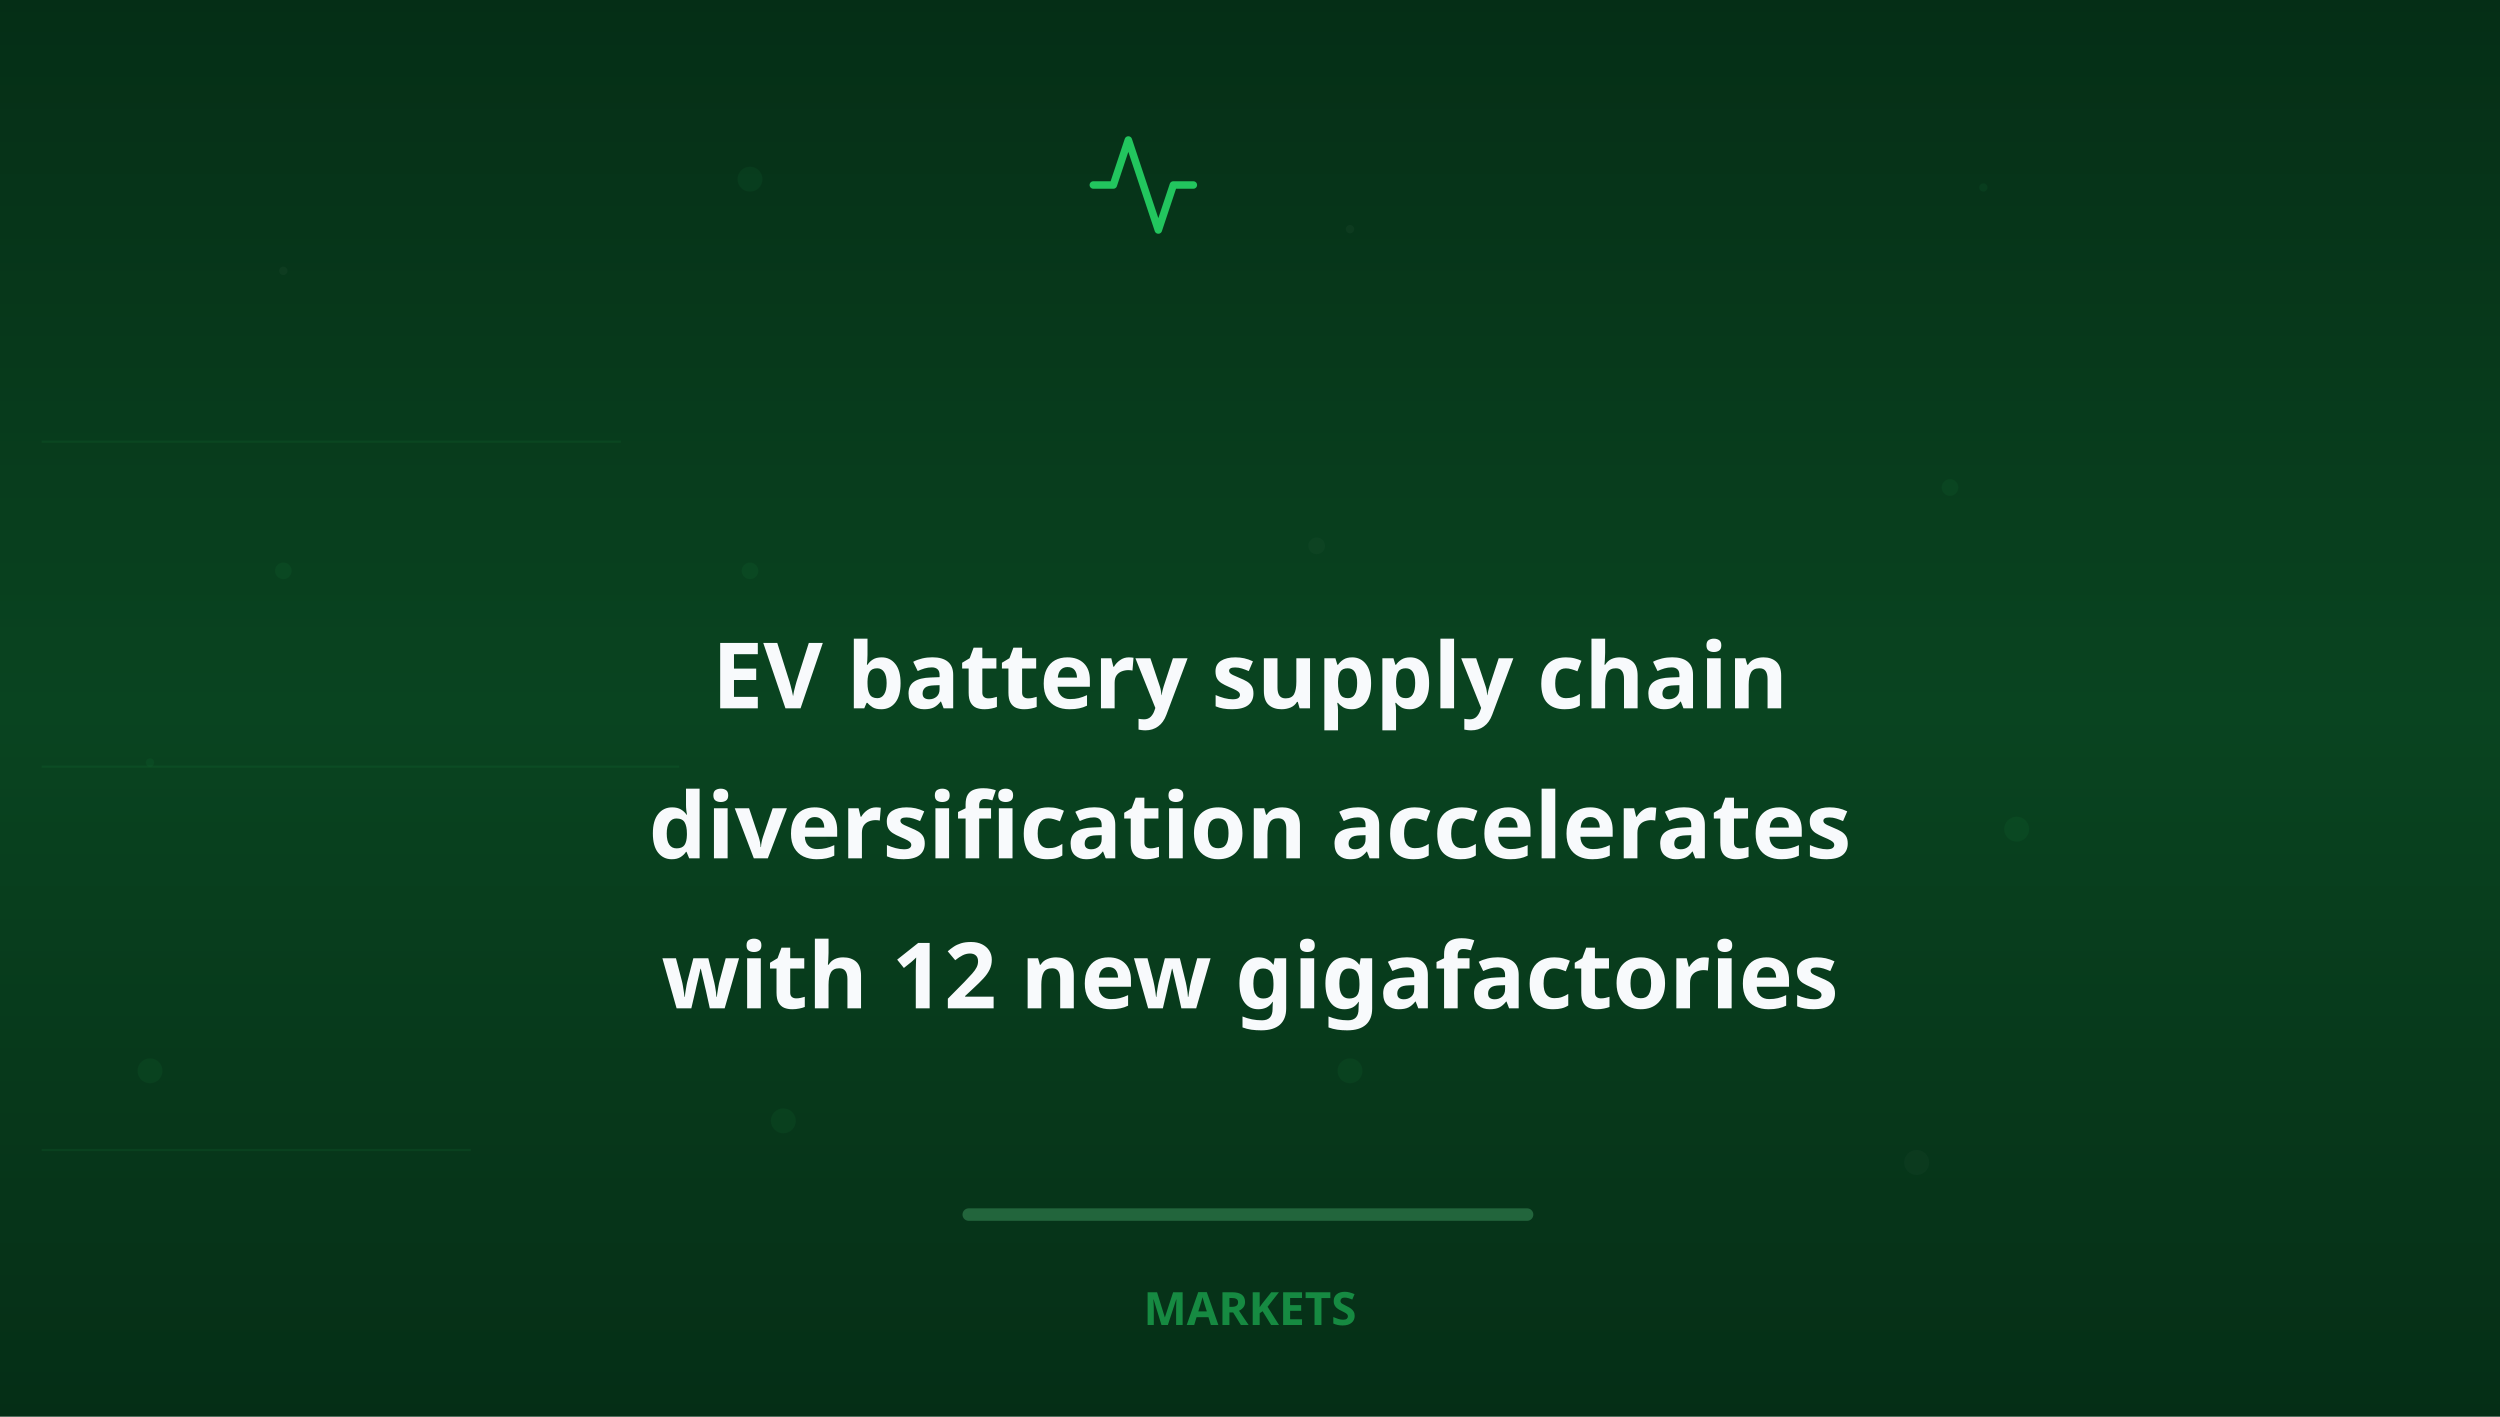
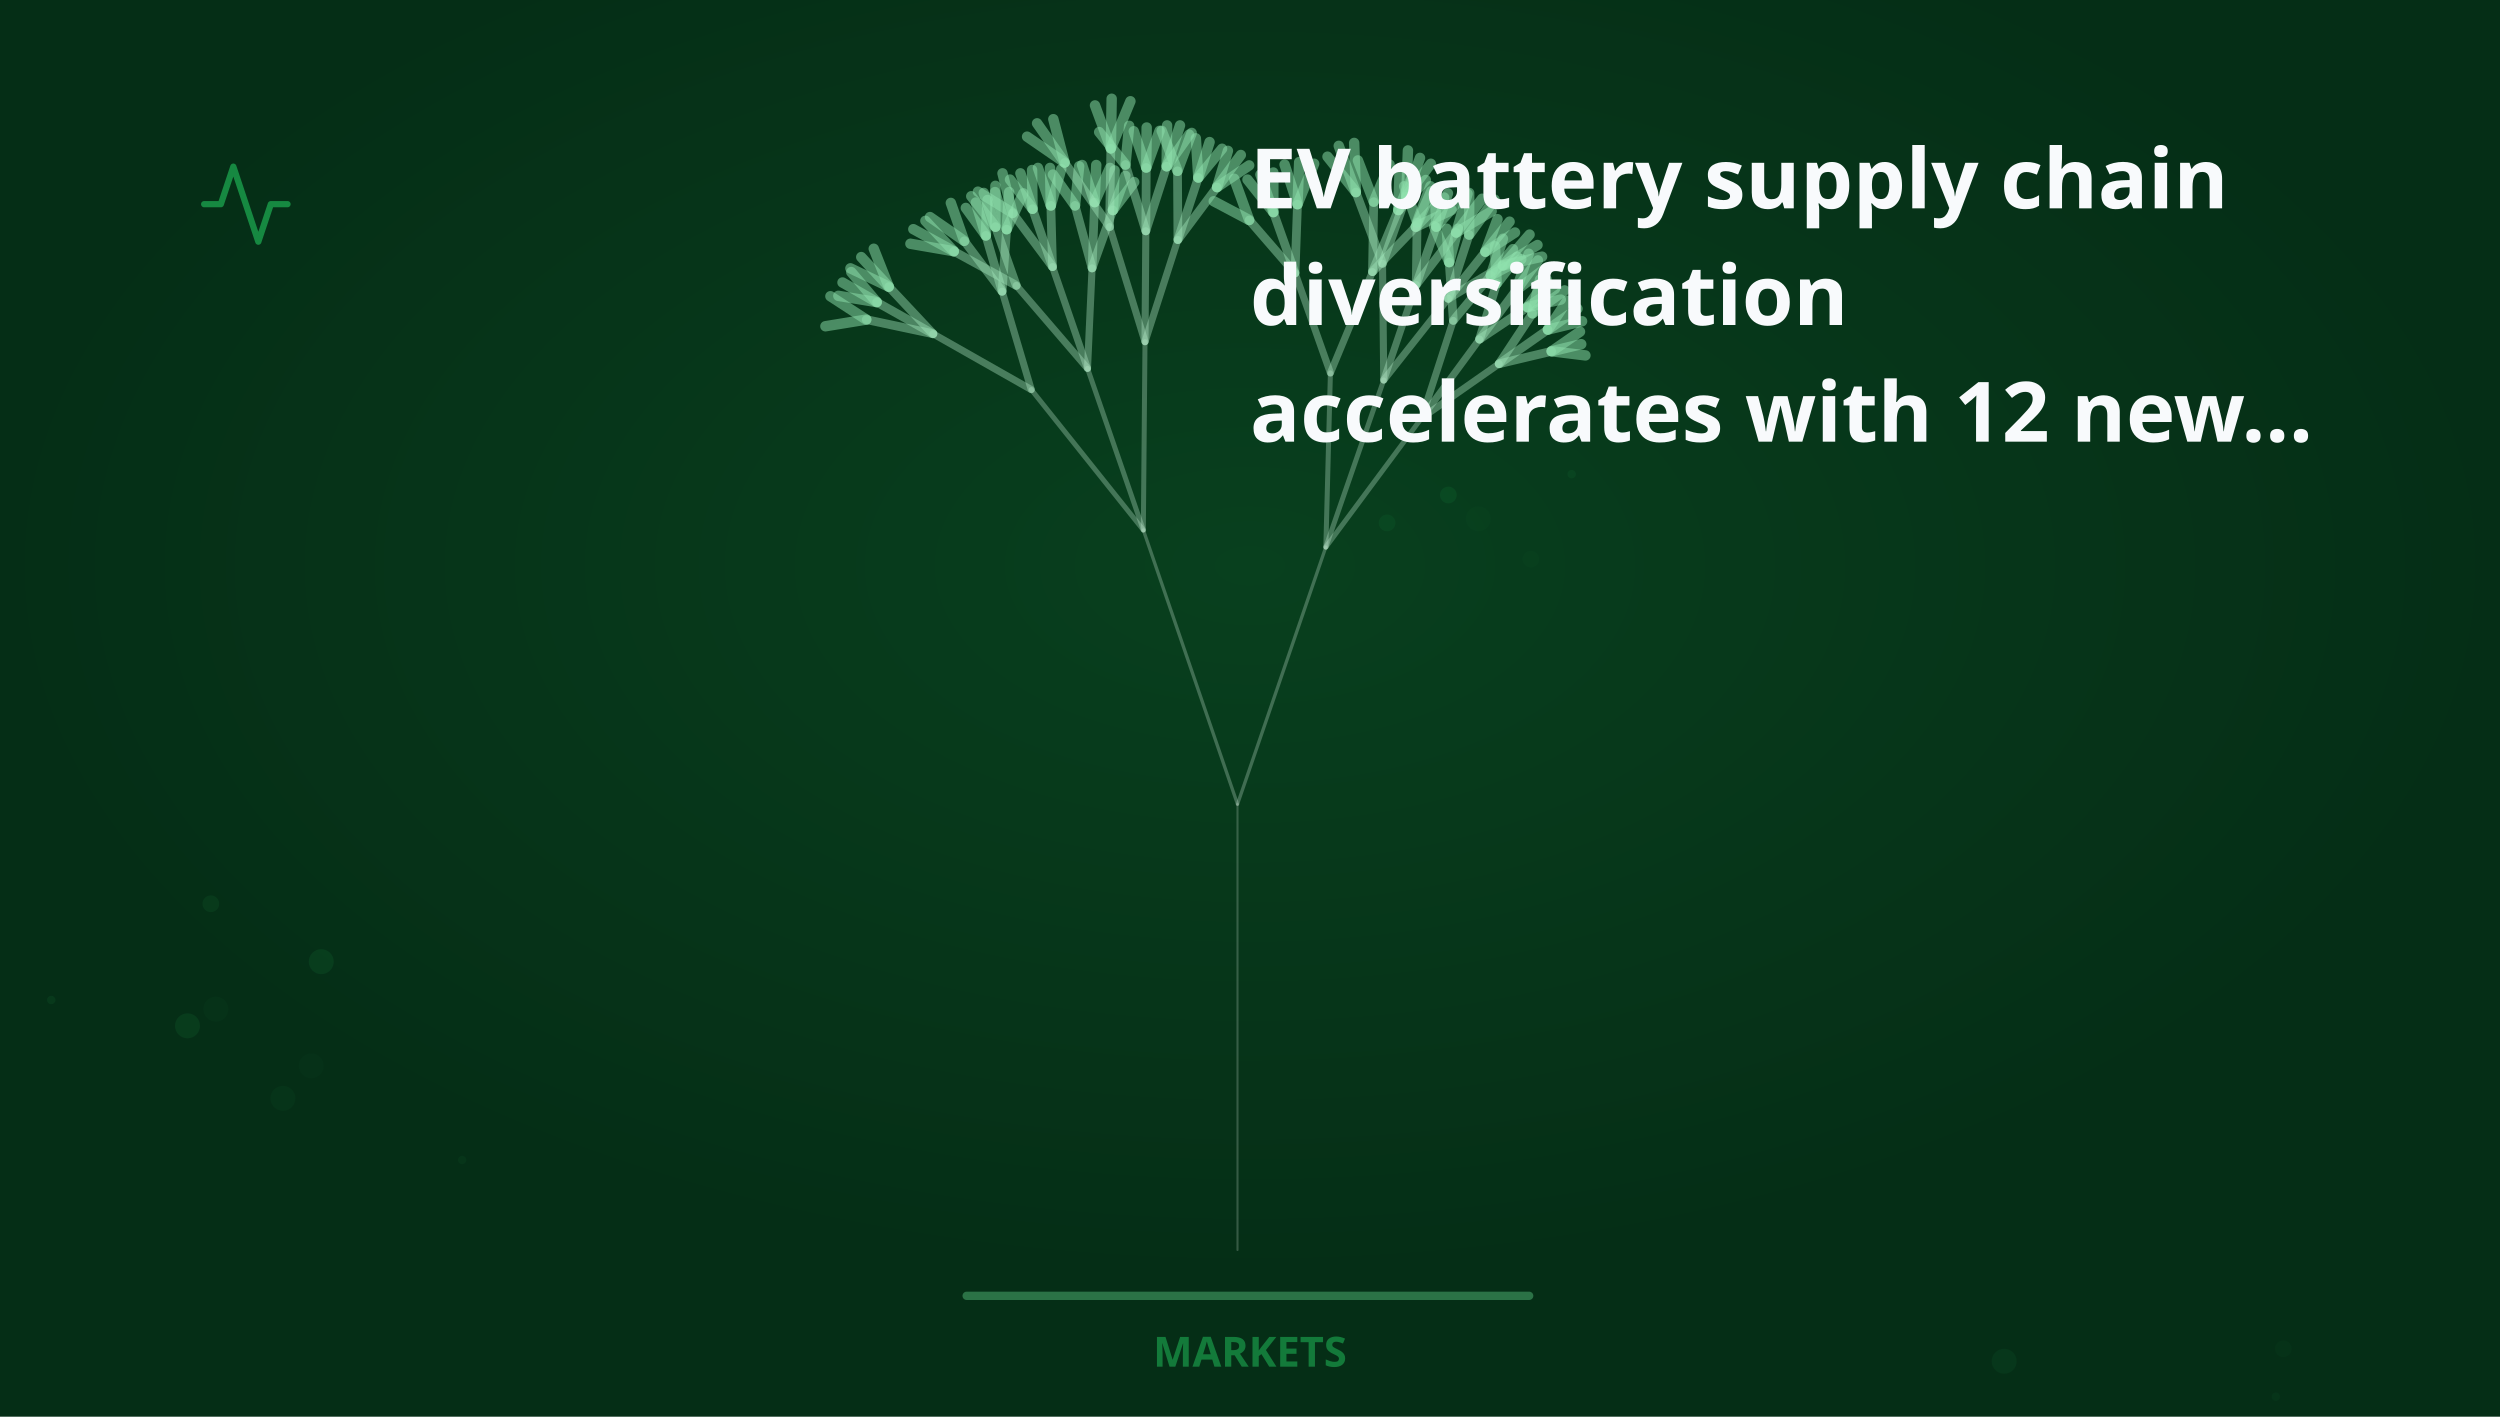
<svg xmlns="http://www.w3.org/2000/svg" width="600" height="340" viewBox="0 0 600 340">
  <defs>
-     <linearGradient id="bg-blog/202" x1="0" y1="0" x2="0" y2="1">
-       <stop offset="0" stop-color="#052e16" />
-       <stop offset="0.5" stop-color="#094420" />
+     <radialGradient id="bg-blog/202" cx="50%" cy="40%">
+       <stop offset="0" stop-color="#08401e" />
      <stop offset="1" stop-color="#052e16" />
-     </linearGradient>
+     </radialGradient>
  </defs>
  <rect width="600" height="340" fill="url(#bg-blog/202)" />
-   <circle cx="68" cy="65" r="1" fill="#ffffff" opacity="0.03" />
-   <circle cx="180" cy="43" r="3" fill="#22c55e" opacity="0.06" />
-   <circle cx="324" cy="55" r="1" fill="#ffffff" opacity="0.03" />
-   <circle cx="476" cy="45" r="1" fill="#22c55e" opacity="0.06" />
-   <circle cx="68" cy="137" r="2" fill="#22c55e" opacity="0.06" />
-   <circle cx="180" cy="137" r="2" fill="#22c55e" opacity="0.06" />
-   <circle cx="316" cy="131" r="2" fill="#ffffff" opacity="0.02" />
-   <circle cx="468" cy="117" r="2" fill="#22c55e" opacity="0.06" />
-   <circle cx="36" cy="183" r="1" fill="#22c55e" opacity="0.06" />
-   <circle cx="196" cy="203" r="3" fill="#ffffff" opacity="0.02" />
-   <circle cx="340" cy="205" r="1" fill="#ffffff" opacity="0.02" />
-   <circle cx="484" cy="199" r="3" fill="#22c55e" opacity="0.06" />
-   <circle cx="36" cy="257" r="3" fill="#22c55e" opacity="0.06" />
-   <circle cx="188" cy="269" r="3" fill="#22c55e" opacity="0.06" />
-   <circle cx="324" cy="257" r="3" fill="#22c55e" opacity="0.06" />
-   <circle cx="460" cy="279" r="3" fill="#ffffff" opacity="0.02" />
-   <line x1="10" y1="106" x2="149" y2="106" stroke="#22c55e" stroke-width="0.5" opacity="0.08" />
-   <line x1="10" y1="184" x2="163" y2="184" stroke="#22c55e" stroke-width="0.5" opacity="0.08" />
-   <line x1="10" y1="276" x2="113" y2="276" stroke="#22c55e" stroke-width="0.5" opacity="0.08" />
-   <g transform="translate(260, 30) scale(1.2)" stroke="#22c55e" fill="none" stroke-linecap="round" stroke-linejoin="round" stroke-width="1.5">
+   <circle cx="347.6" cy="118.8" r="2" fill="#22c55e" opacity="0.09" />
+   <circle cx="74.7" cy="255.8" r="3" fill="#22c55e" opacity="0.02" />
+   <circle cx="555.4" cy="358.9" r="2" fill="#22c55e" opacity="0.07" />
+   <circle cx="50.6" cy="216.9" r="2" fill="#22c55e" opacity="0.08" />
+   <circle cx="110.9" cy="278.4" r="1" fill="#22c55e" opacity="0.05" />
+   <circle cx="538.4" cy="385.9" r="1" fill="#22c55e" opacity="0.06" />
+   <circle cx="51.8" cy="242.2" r="3" fill="#22c55e" opacity="0.03" />
+   <circle cx="67.9" cy="263.6" r="3" fill="#22c55e" opacity="0.04" />
+   <circle cx="77.1" cy="230.8" r="3" fill="#22c55e" opacity="0.09" />
+   <circle cx="354.8" cy="124.5" r="3" fill="#22c55e" opacity="0.02" />
+   <circle cx="332.9" cy="125.5" r="2" fill="#22c55e" opacity="0.07" />
+   <circle cx="597.3" cy="346.9" r="2" fill="#22c55e" opacity="0.08" />
+   <circle cx="587.3" cy="350.4" r="2" fill="#22c55e" opacity="0.05" />
+   <circle cx="481.0" cy="326.7" r="3" fill="#22c55e" opacity="0.06" />
+   <circle cx="548.0" cy="323.7" r="2" fill="#22c55e" opacity="0.03" />
+   <circle cx="546.2" cy="335.2" r="1" fill="#22c55e" opacity="0.04" />
+   <circle cx="45.0" cy="246.2" r="3" fill="#22c55e" opacity="0.09" />
+   <circle cx="367.4" cy="134.2" r="2" fill="#22c55e" opacity="0.02" />
+   <circle cx="377.2" cy="113.8" r="1" fill="#22c55e" opacity="0.07" />
+   <circle cx="12.3" cy="240.0" r="1" fill="#22c55e" opacity="0.08" />
+   <line x1="297.0" y1="300.0" x2="297.0" y2="193.0" stroke="#ecfaf1" stroke-width="0.5" opacity="0.21" stroke-linecap="round" />
+   <line x1="297.0" y1="193.0" x2="274.4" y2="127.2" stroke="#daf5e4" stroke-width="0.8" opacity="0.27" stroke-linecap="round" />
+   <line x1="274.4" y1="127.2" x2="247.5" y2="93.5" stroke="#c7f0d6" stroke-width="1.2" opacity="0.32" stroke-linecap="round" />
+   <line x1="247.5" y1="93.5" x2="223.9" y2="80.1" stroke="#b5ebc9" stroke-width="1.7" opacity="0.38" stroke-linecap="round" />
+   <line x1="223.9" y1="80.1" x2="207.9" y2="76.7" stroke="#a2e6bb" stroke-width="2.1" opacity="0.44" stroke-linecap="round" />
+   <line x1="207.9" y1="76.7" x2="198.1" y2="78.3" stroke="#90e2ae" stroke-width="2.5" opacity="0.50" stroke-linecap="round" />
+   <line x1="207.9" y1="76.7" x2="199.3" y2="71.1" stroke="#90e2ae" stroke-width="2.5" opacity="0.50" stroke-linecap="round" />
+   <line x1="223.9" y1="80.1" x2="210.4" y2="72.5" stroke="#a2e6bb" stroke-width="2.1" opacity="0.44" stroke-linecap="round" />
+   <line x1="210.4" y1="72.5" x2="201.2" y2="71.0" stroke="#90e2ae" stroke-width="2.5" opacity="0.50" stroke-linecap="round" />
+   <line x1="210.4" y1="72.5" x2="202.2" y2="67.8" stroke="#90e2ae" stroke-width="2.5" opacity="0.50" stroke-linecap="round" />
+   <line x1="210.4" y1="72.5" x2="204.3" y2="65.3" stroke="#90e2ae" stroke-width="2.5" opacity="0.50" stroke-linecap="round" />
+   <line x1="223.9" y1="80.1" x2="213.3" y2="68.8" stroke="#a2e6bb" stroke-width="2.1" opacity="0.44" stroke-linecap="round" />
+   <line x1="213.3" y1="68.8" x2="204.1" y2="64.4" stroke="#90e2ae" stroke-width="2.5" opacity="0.50" stroke-linecap="round" />
+   <line x1="213.3" y1="68.8" x2="206.7" y2="61.7" stroke="#90e2ae" stroke-width="2.5" opacity="0.50" stroke-linecap="round" />
+   <line x1="213.3" y1="68.8" x2="209.7" y2="59.7" stroke="#90e2ae" stroke-width="2.5" opacity="0.50" stroke-linecap="round" />
+   <line x1="247.5" y1="93.5" x2="240.5" y2="69.9" stroke="#b5ebc9" stroke-width="1.7" opacity="0.38" stroke-linecap="round" />
+   <line x1="240.5" y1="69.9" x2="231.4" y2="57.8" stroke="#a2e6bb" stroke-width="2.1" opacity="0.44" stroke-linecap="round" />
+   <line x1="231.4" y1="57.8" x2="223.2" y2="52.1" stroke="#90e2ae" stroke-width="2.5" opacity="0.50" stroke-linecap="round" />
+   <line x1="231.4" y1="57.8" x2="228.2" y2="48.7" stroke="#90e2ae" stroke-width="2.5" opacity="0.50" stroke-linecap="round" />
+   <line x1="240.5" y1="69.9" x2="236.6" y2="56.5" stroke="#a2e6bb" stroke-width="2.1" opacity="0.44" stroke-linecap="round" />
+   <line x1="236.6" y1="56.5" x2="231.8" y2="49.9" stroke="#90e2ae" stroke-width="2.5" opacity="0.50" stroke-linecap="round" />
+   <line x1="236.6" y1="56.5" x2="234.2" y2="48.6" stroke="#90e2ae" stroke-width="2.5" opacity="0.50" stroke-linecap="round" />
+   <line x1="236.6" y1="56.5" x2="237.0" y2="48.0" stroke="#90e2ae" stroke-width="2.5" opacity="0.50" stroke-linecap="round" />
+   <line x1="240.5" y1="69.9" x2="241.6" y2="55.0" stroke="#a2e6bb" stroke-width="2.1" opacity="0.44" stroke-linecap="round" />
+   <line x1="241.6" y1="55.0" x2="238.8" y2="46.1" stroke="#90e2ae" stroke-width="2.5" opacity="0.50" stroke-linecap="round" />
+   <line x1="241.6" y1="55.0" x2="242.2" y2="46.1" stroke="#90e2ae" stroke-width="2.5" opacity="0.50" stroke-linecap="round" />
+   <line x1="241.6" y1="55.0" x2="245.6" y2="46.4" stroke="#90e2ae" stroke-width="2.5" opacity="0.50" stroke-linecap="round" />
+   <line x1="274.4" y1="127.2" x2="261.0" y2="88.4" stroke="#c7f0d6" stroke-width="1.2" opacity="0.32" stroke-linecap="round" />
+   <line x1="261.0" y1="88.4" x2="243.9" y2="68.5" stroke="#b5ebc9" stroke-width="1.7" opacity="0.38" stroke-linecap="round" />
+   <line x1="243.9" y1="68.5" x2="228.9" y2="60.3" stroke="#a2e6bb" stroke-width="2.1" opacity="0.44" stroke-linecap="round" />
+   <line x1="228.9" y1="60.3" x2="218.5" y2="58.5" stroke="#90e2ae" stroke-width="2.5" opacity="0.50" stroke-linecap="round" />
+   <line x1="228.9" y1="60.3" x2="219.2" y2="55.0" stroke="#90e2ae" stroke-width="2.5" opacity="0.50" stroke-linecap="round" />
+   <line x1="228.9" y1="60.3" x2="222.1" y2="53.0" stroke="#90e2ae" stroke-width="2.5" opacity="0.50" stroke-linecap="round" />
+   <line x1="243.9" y1="68.5" x2="238.9" y2="54.4" stroke="#a2e6bb" stroke-width="2.1" opacity="0.44" stroke-linecap="round" />
+   <line x1="238.9" y1="54.4" x2="233.1" y2="47.1" stroke="#90e2ae" stroke-width="2.5" opacity="0.50" stroke-linecap="round" />
+   <line x1="238.9" y1="54.4" x2="236.1" y2="46.3" stroke="#90e2ae" stroke-width="2.5" opacity="0.50" stroke-linecap="round" />
+   <line x1="238.9" y1="54.4" x2="238.9" y2="44.6" stroke="#90e2ae" stroke-width="2.5" opacity="0.50" stroke-linecap="round" />
+   <line x1="261.0" y1="88.4" x2="252.6" y2="64.0" stroke="#b5ebc9" stroke-width="1.7" opacity="0.38" stroke-linecap="round" />
+   <line x1="252.6" y1="64.0" x2="243.0" y2="51.1" stroke="#a2e6bb" stroke-width="2.1" opacity="0.44" stroke-linecap="round" />
+   <line x1="243.0" y1="51.1" x2="234.7" y2="46.0" stroke="#90e2ae" stroke-width="2.5" opacity="0.50" stroke-linecap="round" />
+   <line x1="243.0" y1="51.1" x2="240.6" y2="41.6" stroke="#90e2ae" stroke-width="2.5" opacity="0.50" stroke-linecap="round" />
+   <line x1="252.6" y1="64.0" x2="247.8" y2="50.1" stroke="#a2e6bb" stroke-width="2.1" opacity="0.44" stroke-linecap="round" />
+   <line x1="247.8" y1="50.1" x2="242.4" y2="43.1" stroke="#90e2ae" stroke-width="2.5" opacity="0.50" stroke-linecap="round" />
+   <line x1="247.8" y1="50.1" x2="244.9" y2="41.6" stroke="#90e2ae" stroke-width="2.5" opacity="0.50" stroke-linecap="round" />
+   <line x1="247.8" y1="50.1" x2="247.7" y2="40.8" stroke="#90e2ae" stroke-width="2.5" opacity="0.50" stroke-linecap="round" />
+   <line x1="252.6" y1="64.0" x2="252.2" y2="49.3" stroke="#a2e6bb" stroke-width="2.1" opacity="0.44" stroke-linecap="round" />
+   <line x1="252.2" y1="49.3" x2="249.1" y2="40.3" stroke="#90e2ae" stroke-width="2.5" opacity="0.50" stroke-linecap="round" />
+   <line x1="252.2" y1="49.3" x2="252.0" y2="40.3" stroke="#90e2ae" stroke-width="2.5" opacity="0.50" stroke-linecap="round" />
+   <line x1="252.2" y1="49.3" x2="254.7" y2="40.6" stroke="#90e2ae" stroke-width="2.5" opacity="0.50" stroke-linecap="round" />
+   <line x1="261.0" y1="88.4" x2="262.1" y2="64.3" stroke="#b5ebc9" stroke-width="1.7" opacity="0.38" stroke-linecap="round" />
+   <line x1="262.1" y1="64.3" x2="258.0" y2="49.3" stroke="#a2e6bb" stroke-width="2.1" opacity="0.44" stroke-linecap="round" />
+   <line x1="258.0" y1="49.3" x2="252.7" y2="41.9" stroke="#90e2ae" stroke-width="2.5" opacity="0.50" stroke-linecap="round" />
+   <line x1="258.0" y1="49.3" x2="259.0" y2="39.9" stroke="#90e2ae" stroke-width="2.5" opacity="0.50" stroke-linecap="round" />
+   <line x1="262.1" y1="64.3" x2="262.7" y2="48.5" stroke="#a2e6bb" stroke-width="2.1" opacity="0.44" stroke-linecap="round" />
+   <line x1="262.7" y1="48.5" x2="259.7" y2="39.6" stroke="#90e2ae" stroke-width="2.5" opacity="0.50" stroke-linecap="round" />
+   <line x1="262.7" y1="48.5" x2="263.1" y2="39.6" stroke="#90e2ae" stroke-width="2.5" opacity="0.50" stroke-linecap="round" />
+   <line x1="262.7" y1="48.5" x2="266.4" y2="40.3" stroke="#90e2ae" stroke-width="2.5" opacity="0.50" stroke-linecap="round" />
+   <line x1="262.1" y1="64.3" x2="267.1" y2="50.4" stroke="#a2e6bb" stroke-width="2.1" opacity="0.44" stroke-linecap="round" />
+   <line x1="267.1" y1="50.4" x2="267.5" y2="40.9" stroke="#90e2ae" stroke-width="2.5" opacity="0.50" stroke-linecap="round" />
+   <line x1="267.1" y1="50.4" x2="270.1" y2="42.2" stroke="#90e2ae" stroke-width="2.5" opacity="0.50" stroke-linecap="round" />
+   <line x1="267.1" y1="50.4" x2="272.2" y2="43.7" stroke="#90e2ae" stroke-width="2.5" opacity="0.50" stroke-linecap="round" />
+   <line x1="274.4" y1="127.2" x2="274.8" y2="82.0" stroke="#c7f0d6" stroke-width="1.2" opacity="0.32" stroke-linecap="round" />
+   <line x1="274.8" y1="82.0" x2="266.3" y2="54.4" stroke="#b5ebc9" stroke-width="1.7" opacity="0.38" stroke-linecap="round" />
+   <line x1="266.3" y1="54.4" x2="255.5" y2="39.0" stroke="#a2e6bb" stroke-width="2.1" opacity="0.44" stroke-linecap="round" />
+   <line x1="255.5" y1="39.0" x2="246.5" y2="32.8" stroke="#90e2ae" stroke-width="2.5" opacity="0.50" stroke-linecap="round" />
+   <line x1="255.5" y1="39.0" x2="248.9" y2="29.6" stroke="#90e2ae" stroke-width="2.5" opacity="0.50" stroke-linecap="round" />
+   <line x1="255.5" y1="39.0" x2="252.8" y2="28.6" stroke="#90e2ae" stroke-width="2.5" opacity="0.50" stroke-linecap="round" />
+   <line x1="266.3" y1="54.4" x2="266.6" y2="35.6" stroke="#a2e6bb" stroke-width="2.1" opacity="0.44" stroke-linecap="round" />
+   <line x1="266.6" y1="35.6" x2="262.8" y2="25.3" stroke="#90e2ae" stroke-width="2.5" opacity="0.50" stroke-linecap="round" />
+   <line x1="266.6" y1="35.6" x2="266.8" y2="23.7" stroke="#90e2ae" stroke-width="2.5" opacity="0.50" stroke-linecap="round" />
+   <line x1="266.6" y1="35.6" x2="271.3" y2="24.3" stroke="#90e2ae" stroke-width="2.5" opacity="0.50" stroke-linecap="round" />
+   <line x1="274.8" y1="82.0" x2="275.0" y2="55.4" stroke="#b5ebc9" stroke-width="1.7" opacity="0.38" stroke-linecap="round" />
+   <line x1="275.0" y1="55.4" x2="270.1" y2="39.5" stroke="#a2e6bb" stroke-width="2.1" opacity="0.44" stroke-linecap="round" />
+   <line x1="270.1" y1="39.5" x2="263.8" y2="31.7" stroke="#90e2ae" stroke-width="2.5" opacity="0.50" stroke-linecap="round" />
+   <line x1="270.1" y1="39.5" x2="271.0" y2="30.2" stroke="#90e2ae" stroke-width="2.5" opacity="0.50" stroke-linecap="round" />
+   <line x1="275.0" y1="55.4" x2="275.1" y2="40.2" stroke="#a2e6bb" stroke-width="2.1" opacity="0.44" stroke-linecap="round" />
+   <line x1="275.1" y1="40.2" x2="272.1" y2="31.5" stroke="#90e2ae" stroke-width="2.5" opacity="0.50" stroke-linecap="round" />
+   <line x1="275.1" y1="40.2" x2="275.2" y2="30.6" stroke="#90e2ae" stroke-width="2.5" opacity="0.50" stroke-linecap="round" />
+   <line x1="275.1" y1="40.2" x2="278.3" y2="31.4" stroke="#90e2ae" stroke-width="2.5" opacity="0.50" stroke-linecap="round" />
+   <line x1="275.0" y1="55.4" x2="280.0" y2="39.9" stroke="#a2e6bb" stroke-width="2.1" opacity="0.44" stroke-linecap="round" />
+   <line x1="280.0" y1="39.9" x2="280.1" y2="30.1" stroke="#90e2ae" stroke-width="2.5" opacity="0.50" stroke-linecap="round" />
+   <line x1="280.0" y1="39.9" x2="283.2" y2="30.1" stroke="#90e2ae" stroke-width="2.5" opacity="0.50" stroke-linecap="round" />
+   <line x1="280.0" y1="39.9" x2="285.4" y2="32.3" stroke="#90e2ae" stroke-width="2.5" opacity="0.50" stroke-linecap="round" />
+   <line x1="274.8" y1="82.0" x2="282.7" y2="57.5" stroke="#b5ebc9" stroke-width="1.7" opacity="0.38" stroke-linecap="round" />
+   <line x1="282.7" y1="57.5" x2="282.6" y2="41.0" stroke="#a2e6bb" stroke-width="2.1" opacity="0.44" stroke-linecap="round" />
+   <line x1="282.6" y1="41.0" x2="278.8" y2="31.4" stroke="#90e2ae" stroke-width="2.5" opacity="0.50" stroke-linecap="round" />
+   <line x1="282.6" y1="41.0" x2="286.0" y2="31.9" stroke="#90e2ae" stroke-width="2.5" opacity="0.50" stroke-linecap="round" />
+   <line x1="282.7" y1="57.5" x2="287.6" y2="42.6" stroke="#a2e6bb" stroke-width="2.1" opacity="0.44" stroke-linecap="round" />
+   <line x1="287.6" y1="42.6" x2="287.0" y2="33.2" stroke="#90e2ae" stroke-width="2.5" opacity="0.50" stroke-linecap="round" />
+   <line x1="287.6" y1="42.6" x2="290.3" y2="34.1" stroke="#90e2ae" stroke-width="2.5" opacity="0.50" stroke-linecap="round" />
+   <line x1="287.6" y1="42.6" x2="293.3" y2="35.7" stroke="#90e2ae" stroke-width="2.5" opacity="0.50" stroke-linecap="round" />
+   <line x1="282.7" y1="57.5" x2="292.1" y2="44.9" stroke="#a2e6bb" stroke-width="2.1" opacity="0.44" stroke-linecap="round" />
+   <line x1="292.1" y1="44.9" x2="294.7" y2="36.2" stroke="#90e2ae" stroke-width="2.5" opacity="0.50" stroke-linecap="round" />
+   <line x1="292.1" y1="44.9" x2="297.8" y2="37.2" stroke="#90e2ae" stroke-width="2.5" opacity="0.50" stroke-linecap="round" />
+   <line x1="292.1" y1="44.9" x2="299.8" y2="39.7" stroke="#90e2ae" stroke-width="2.5" opacity="0.50" stroke-linecap="round" />
+   <line x1="297.0" y1="193.0" x2="318.2" y2="131.3" stroke="#daf5e4" stroke-width="0.8" opacity="0.27" stroke-linecap="round" />
+   <line x1="318.2" y1="131.3" x2="319.3" y2="89.5" stroke="#c7f0d6" stroke-width="1.2" opacity="0.32" stroke-linecap="round" />
+   <line x1="319.3" y1="89.5" x2="310.8" y2="65.5" stroke="#b5ebc9" stroke-width="1.7" opacity="0.38" stroke-linecap="round" />
+   <line x1="310.8" y1="65.5" x2="299.8" y2="52.8" stroke="#a2e6bb" stroke-width="2.1" opacity="0.44" stroke-linecap="round" />
+   <line x1="299.8" y1="52.8" x2="291.3" y2="48.3" stroke="#90e2ae" stroke-width="2.5" opacity="0.50" stroke-linecap="round" />
+   <line x1="299.8" y1="52.8" x2="296.2" y2="42.9" stroke="#90e2ae" stroke-width="2.5" opacity="0.50" stroke-linecap="round" />
+   <line x1="310.8" y1="65.5" x2="305.6" y2="50.9" stroke="#a2e6bb" stroke-width="2.1" opacity="0.44" stroke-linecap="round" />
+   <line x1="305.6" y1="50.9" x2="299.4" y2="43.1" stroke="#90e2ae" stroke-width="2.5" opacity="0.50" stroke-linecap="round" />
+   <line x1="305.6" y1="50.9" x2="302.5" y2="41.9" stroke="#90e2ae" stroke-width="2.5" opacity="0.50" stroke-linecap="round" />
+   <line x1="305.6" y1="50.9" x2="305.6" y2="41.4" stroke="#90e2ae" stroke-width="2.5" opacity="0.50" stroke-linecap="round" />
+   <line x1="310.8" y1="65.5" x2="311.4" y2="49.0" stroke="#a2e6bb" stroke-width="2.1" opacity="0.44" stroke-linecap="round" />
+   <line x1="311.4" y1="49.0" x2="308.3" y2="39.5" stroke="#90e2ae" stroke-width="2.5" opacity="0.50" stroke-linecap="round" />
+   <line x1="311.4" y1="49.0" x2="311.8" y2="38.9" stroke="#90e2ae" stroke-width="2.5" opacity="0.50" stroke-linecap="round" />
+   <line x1="311.4" y1="49.0" x2="315.4" y2="39.3" stroke="#90e2ae" stroke-width="2.5" opacity="0.50" stroke-linecap="round" />
+   <line x1="319.3" y1="89.5" x2="329.4" y2="65.2" stroke="#b5ebc9" stroke-width="1.7" opacity="0.38" stroke-linecap="round" />
+   <line x1="329.4" y1="65.2" x2="329.7" y2="48.4" stroke="#a2e6bb" stroke-width="2.1" opacity="0.44" stroke-linecap="round" />
+   <line x1="329.7" y1="48.4" x2="325.9" y2="38.5" stroke="#90e2ae" stroke-width="2.5" opacity="0.50" stroke-linecap="round" />
+   <line x1="329.7" y1="48.4" x2="333.5" y2="39.5" stroke="#90e2ae" stroke-width="2.5" opacity="0.50" stroke-linecap="round" />
+   <line x1="329.4" y1="65.2" x2="335.6" y2="50.4" stroke="#a2e6bb" stroke-width="2.1" opacity="0.44" stroke-linecap="round" />
+   <line x1="335.6" y1="50.4" x2="335.9" y2="41.1" stroke="#90e2ae" stroke-width="2.5" opacity="0.50" stroke-linecap="round" />
+   <line x1="335.6" y1="50.4" x2="339.1" y2="41.9" stroke="#90e2ae" stroke-width="2.5" opacity="0.50" stroke-linecap="round" />
+   <line x1="335.6" y1="50.4" x2="342.2" y2="43.2" stroke="#90e2ae" stroke-width="2.5" opacity="0.50" stroke-linecap="round" />
+   <line x1="329.4" y1="65.2" x2="339.8" y2="54.4" stroke="#a2e6bb" stroke-width="2.1" opacity="0.44" stroke-linecap="round" />
+   <line x1="339.8" y1="54.4" x2="343.5" y2="45.9" stroke="#90e2ae" stroke-width="2.5" opacity="0.50" stroke-linecap="round" />
+   <line x1="339.8" y1="54.4" x2="346.6" y2="47.4" stroke="#90e2ae" stroke-width="2.5" opacity="0.50" stroke-linecap="round" />
+   <line x1="339.8" y1="54.4" x2="348.4" y2="50.4" stroke="#90e2ae" stroke-width="2.5" opacity="0.50" stroke-linecap="round" />
+   <line x1="318.2" y1="131.3" x2="332.1" y2="91.2" stroke="#c7f0d6" stroke-width="1.2" opacity="0.32" stroke-linecap="round" />
+   <line x1="332.1" y1="91.2" x2="331.8" y2="63.2" stroke="#b5ebc9" stroke-width="1.7" opacity="0.38" stroke-linecap="round" />
+   <line x1="331.8" y1="63.2" x2="325.4" y2="46.1" stroke="#a2e6bb" stroke-width="2.1" opacity="0.44" stroke-linecap="round" />
+   <line x1="325.4" y1="46.1" x2="318.6" y2="37.6" stroke="#90e2ae" stroke-width="2.5" opacity="0.50" stroke-linecap="round" />
+   <line x1="325.4" y1="46.1" x2="321.3" y2="35.0" stroke="#90e2ae" stroke-width="2.5" opacity="0.50" stroke-linecap="round" />
+   <line x1="325.4" y1="46.1" x2="325.0" y2="34.3" stroke="#90e2ae" stroke-width="2.5" opacity="0.50" stroke-linecap="round" />
+   <line x1="331.8" y1="63.2" x2="337.5" y2="47.1" stroke="#a2e6bb" stroke-width="2.1" opacity="0.44" stroke-linecap="round" />
+   <line x1="337.5" y1="47.1" x2="337.9" y2="36.1" stroke="#90e2ae" stroke-width="2.5" opacity="0.50" stroke-linecap="round" />
+   <line x1="337.5" y1="47.1" x2="340.8" y2="37.9" stroke="#90e2ae" stroke-width="2.5" opacity="0.50" stroke-linecap="round" />
+   <line x1="337.5" y1="47.1" x2="343.4" y2="39.3" stroke="#90e2ae" stroke-width="2.5" opacity="0.50" stroke-linecap="round" />
+   <line x1="332.1" y1="91.2" x2="339.9" y2="68.3" stroke="#b5ebc9" stroke-width="1.7" opacity="0.38" stroke-linecap="round" />
+   <line x1="339.9" y1="68.3" x2="340.1" y2="53.3" stroke="#a2e6bb" stroke-width="2.1" opacity="0.44" stroke-linecap="round" />
+   <line x1="340.1" y1="53.3" x2="337.0" y2="44.7" stroke="#90e2ae" stroke-width="2.5" opacity="0.50" stroke-linecap="round" />
+   <line x1="340.1" y1="53.3" x2="343.3" y2="44.7" stroke="#90e2ae" stroke-width="2.5" opacity="0.50" stroke-linecap="round" />
+   <line x1="339.9" y1="68.3" x2="344.7" y2="54.4" stroke="#a2e6bb" stroke-width="2.1" opacity="0.44" stroke-linecap="round" />
+   <line x1="344.7" y1="54.4" x2="344.4" y2="45.8" stroke="#90e2ae" stroke-width="2.5" opacity="0.50" stroke-linecap="round" />
+   <line x1="344.7" y1="54.4" x2="347.5" y2="46.4" stroke="#90e2ae" stroke-width="2.5" opacity="0.50" stroke-linecap="round" />
+   <line x1="344.7" y1="54.4" x2="350.8" y2="47.3" stroke="#90e2ae" stroke-width="2.5" opacity="0.50" stroke-linecap="round" />
+   <line x1="339.9" y1="68.3" x2="349.5" y2="55.8" stroke="#a2e6bb" stroke-width="2.1" opacity="0.44" stroke-linecap="round" />
+   <line x1="349.5" y1="55.8" x2="352.2" y2="46.5" stroke="#90e2ae" stroke-width="2.5" opacity="0.50" stroke-linecap="round" />
+   <line x1="349.5" y1="55.8" x2="355.7" y2="47.7" stroke="#90e2ae" stroke-width="2.5" opacity="0.50" stroke-linecap="round" />
+   <line x1="349.5" y1="55.8" x2="358.0" y2="50.7" stroke="#90e2ae" stroke-width="2.5" opacity="0.50" stroke-linecap="round" />
+   <line x1="332.1" y1="91.2" x2="347.6" y2="71.6" stroke="#b5ebc9" stroke-width="1.7" opacity="0.38" stroke-linecap="round" />
+   <line x1="347.6" y1="71.6" x2="352.6" y2="56.3" stroke="#a2e6bb" stroke-width="2.1" opacity="0.44" stroke-linecap="round" />
+   <line x1="352.6" y1="56.3" x2="352.6" y2="46.3" stroke="#90e2ae" stroke-width="2.5" opacity="0.50" stroke-linecap="round" />
+   <line x1="352.6" y1="56.3" x2="358.7" y2="47.9" stroke="#90e2ae" stroke-width="2.5" opacity="0.50" stroke-linecap="round" />
+   <line x1="347.6" y1="71.6" x2="356.5" y2="60.4" stroke="#a2e6bb" stroke-width="2.1" opacity="0.44" stroke-linecap="round" />
+   <line x1="356.5" y1="60.4" x2="359.4" y2="52.6" stroke="#90e2ae" stroke-width="2.5" opacity="0.50" stroke-linecap="round" />
+   <line x1="356.5" y1="60.4" x2="362.3" y2="53.2" stroke="#90e2ae" stroke-width="2.5" opacity="0.50" stroke-linecap="round" />
+   <line x1="356.5" y1="60.4" x2="363.6" y2="55.8" stroke="#90e2ae" stroke-width="2.5" opacity="0.50" stroke-linecap="round" />
+   <line x1="347.6" y1="71.6" x2="360.7" y2="63.7" stroke="#a2e6bb" stroke-width="2.1" opacity="0.44" stroke-linecap="round" />
+   <line x1="360.7" y1="63.7" x2="367.1" y2="56.3" stroke="#90e2ae" stroke-width="2.5" opacity="0.50" stroke-linecap="round" />
+   <line x1="360.7" y1="63.7" x2="369.0" y2="58.8" stroke="#90e2ae" stroke-width="2.5" opacity="0.50" stroke-linecap="round" />
+   <line x1="360.7" y1="63.7" x2="370.1" y2="61.6" stroke="#90e2ae" stroke-width="2.5" opacity="0.50" stroke-linecap="round" />
+   <line x1="318.2" y1="131.3" x2="341.2" y2="100.3" stroke="#c7f0d6" stroke-width="1.2" opacity="0.32" stroke-linecap="round" />
+   <line x1="341.2" y1="100.3" x2="348.8" y2="76.9" stroke="#b5ebc9" stroke-width="1.7" opacity="0.38" stroke-linecap="round" />
+   <line x1="348.8" y1="76.9" x2="347.8" y2="62.9" stroke="#a2e6bb" stroke-width="2.1" opacity="0.44" stroke-linecap="round" />
+   <line x1="347.8" y1="62.9" x2="344.2" y2="54.3" stroke="#90e2ae" stroke-width="2.5" opacity="0.50" stroke-linecap="round" />
+   <line x1="347.8" y1="62.9" x2="347.2" y2="54.9" stroke="#90e2ae" stroke-width="2.5" opacity="0.50" stroke-linecap="round" />
+   <line x1="347.8" y1="62.9" x2="349.9" y2="54.9" stroke="#90e2ae" stroke-width="2.5" opacity="0.50" stroke-linecap="round" />
+   <line x1="348.8" y1="76.9" x2="357.8" y2="66.1" stroke="#a2e6bb" stroke-width="2.1" opacity="0.44" stroke-linecap="round" />
+   <line x1="357.8" y1="66.1" x2="360.7" y2="57.3" stroke="#90e2ae" stroke-width="2.5" opacity="0.50" stroke-linecap="round" />
+   <line x1="357.8" y1="66.1" x2="363.1" y2="59.8" stroke="#90e2ae" stroke-width="2.5" opacity="0.50" stroke-linecap="round" />
+   <line x1="357.8" y1="66.1" x2="365.1" y2="62.2" stroke="#90e2ae" stroke-width="2.5" opacity="0.50" stroke-linecap="round" />
+   <line x1="341.2" y1="100.3" x2="355.1" y2="81.4" stroke="#b5ebc9" stroke-width="1.7" opacity="0.38" stroke-linecap="round" />
+   <line x1="355.1" y1="81.4" x2="359.2" y2="68.0" stroke="#a2e6bb" stroke-width="2.1" opacity="0.44" stroke-linecap="round" />
+   <line x1="359.2" y1="68.0" x2="358.8" y2="59.1" stroke="#90e2ae" stroke-width="2.5" opacity="0.50" stroke-linecap="round" />
+   <line x1="359.2" y1="68.0" x2="364.1" y2="61.6" stroke="#90e2ae" stroke-width="2.5" opacity="0.50" stroke-linecap="round" />
+   <line x1="355.1" y1="81.4" x2="363.9" y2="69.6" stroke="#a2e6bb" stroke-width="2.1" opacity="0.44" stroke-linecap="round" />
+   <line x1="363.9" y1="69.6" x2="366.9" y2="60.9" stroke="#90e2ae" stroke-width="2.5" opacity="0.50" stroke-linecap="round" />
+   <line x1="363.9" y1="69.6" x2="369.1" y2="62.5" stroke="#90e2ae" stroke-width="2.5" opacity="0.50" stroke-linecap="round" />
+   <line x1="363.9" y1="69.6" x2="371.2" y2="64.2" stroke="#90e2ae" stroke-width="2.5" opacity="0.50" stroke-linecap="round" />
+   <line x1="355.1" y1="81.4" x2="366.6" y2="73.7" stroke="#a2e6bb" stroke-width="2.1" opacity="0.44" stroke-linecap="round" />
+   <line x1="366.6" y1="73.7" x2="371.2" y2="67.1" stroke="#90e2ae" stroke-width="2.5" opacity="0.50" stroke-linecap="round" />
+   <line x1="366.6" y1="73.7" x2="373.2" y2="69.3" stroke="#90e2ae" stroke-width="2.5" opacity="0.50" stroke-linecap="round" />
+   <line x1="366.6" y1="73.7" x2="374.6" y2="71.9" stroke="#90e2ae" stroke-width="2.5" opacity="0.50" stroke-linecap="round" />
+   <line x1="341.2" y1="100.3" x2="359.8" y2="87.3" stroke="#b5ebc9" stroke-width="1.7" opacity="0.38" stroke-linecap="round" />
+   <line x1="359.8" y1="87.3" x2="367.8" y2="75.2" stroke="#a2e6bb" stroke-width="2.1" opacity="0.44" stroke-linecap="round" />
+   <line x1="367.8" y1="75.2" x2="369.6" y2="67.1" stroke="#90e2ae" stroke-width="2.5" opacity="0.50" stroke-linecap="round" />
+   <line x1="367.8" y1="75.2" x2="375.5" y2="69.7" stroke="#90e2ae" stroke-width="2.5" opacity="0.50" stroke-linecap="round" />
+   <line x1="359.8" y1="87.3" x2="371.5" y2="79.1" stroke="#a2e6bb" stroke-width="2.1" opacity="0.44" stroke-linecap="round" />
+   <line x1="371.5" y1="79.1" x2="376.1" y2="72.2" stroke="#90e2ae" stroke-width="2.5" opacity="0.50" stroke-linecap="round" />
+   <line x1="371.5" y1="79.1" x2="378.6" y2="74.1" stroke="#90e2ae" stroke-width="2.5" opacity="0.50" stroke-linecap="round" />
+   <line x1="371.5" y1="79.1" x2="379.7" y2="77.1" stroke="#90e2ae" stroke-width="2.5" opacity="0.50" stroke-linecap="round" />
+   <line x1="359.8" y1="87.3" x2="372.4" y2="84.3" stroke="#a2e6bb" stroke-width="2.1" opacity="0.44" stroke-linecap="round" />
+   <line x1="372.4" y1="84.3" x2="379.2" y2="79.6" stroke="#90e2ae" stroke-width="2.5" opacity="0.50" stroke-linecap="round" />
+   <line x1="372.4" y1="84.3" x2="379.5" y2="82.6" stroke="#90e2ae" stroke-width="2.5" opacity="0.50" stroke-linecap="round" />
+   <line x1="372.4" y1="84.3" x2="380.5" y2="85.3" stroke="#90e2ae" stroke-width="2.5" opacity="0.50" stroke-linecap="round" />
+   <g transform="translate(47, 37) scale(1.0)" stroke="#22c55e" fill="none" stroke-linecap="round" stroke-linejoin="round" stroke-width="1.5" opacity="0.6">
    <polyline points="22 12 18 12 15 21 9 3 6 12 2 12" />
  </g>
-   <text x="300" y="170" fill="#f8fafc" font-family="system-ui,sans-serif" font-size="22" font-weight="700" text-anchor="middle">EV battery supply chain</text>
-   <text x="300" y="206" fill="#f8fafc" font-family="system-ui,sans-serif" font-size="22" font-weight="700" text-anchor="middle">diversification accelerates</text>
-   <text x="300" y="242" fill="#f8fafc" font-family="system-ui,sans-serif" font-size="22" font-weight="700" text-anchor="middle">with 12 new gigafactories</text>
-   <rect x="231" y="290" width="137" height="3" rx="1.5" fill="#64d68e" opacity="0.3" />
-   <text x="300" y="318" fill="#22c55e" font-family="system-ui,sans-serif" font-size="11" font-weight="600" text-anchor="middle" opacity="0.6">MARKETS</text>
+   <text x="300" y="50" fill="#f8fafc" font-family="system-ui,sans-serif" font-size="20" font-weight="700" text-anchor="start">EV battery supply chain</text>
+   <text x="300" y="78" fill="#f8fafc" font-family="system-ui,sans-serif" font-size="20" font-weight="700" text-anchor="start">diversification</text>
+   <text x="300" y="106" fill="#f8fafc" font-family="system-ui,sans-serif" font-size="20" font-weight="700" text-anchor="start">accelerates with 12 new...</text>
+   <rect x="231" y="310" width="137" height="2" rx="1" fill="#64d68e" opacity="0.4" />
+   <text x="300" y="328" fill="#22c55e" font-family="system-ui,sans-serif" font-size="10" font-weight="600" text-anchor="middle" opacity="0.5">MARKETS</text>
</svg>
